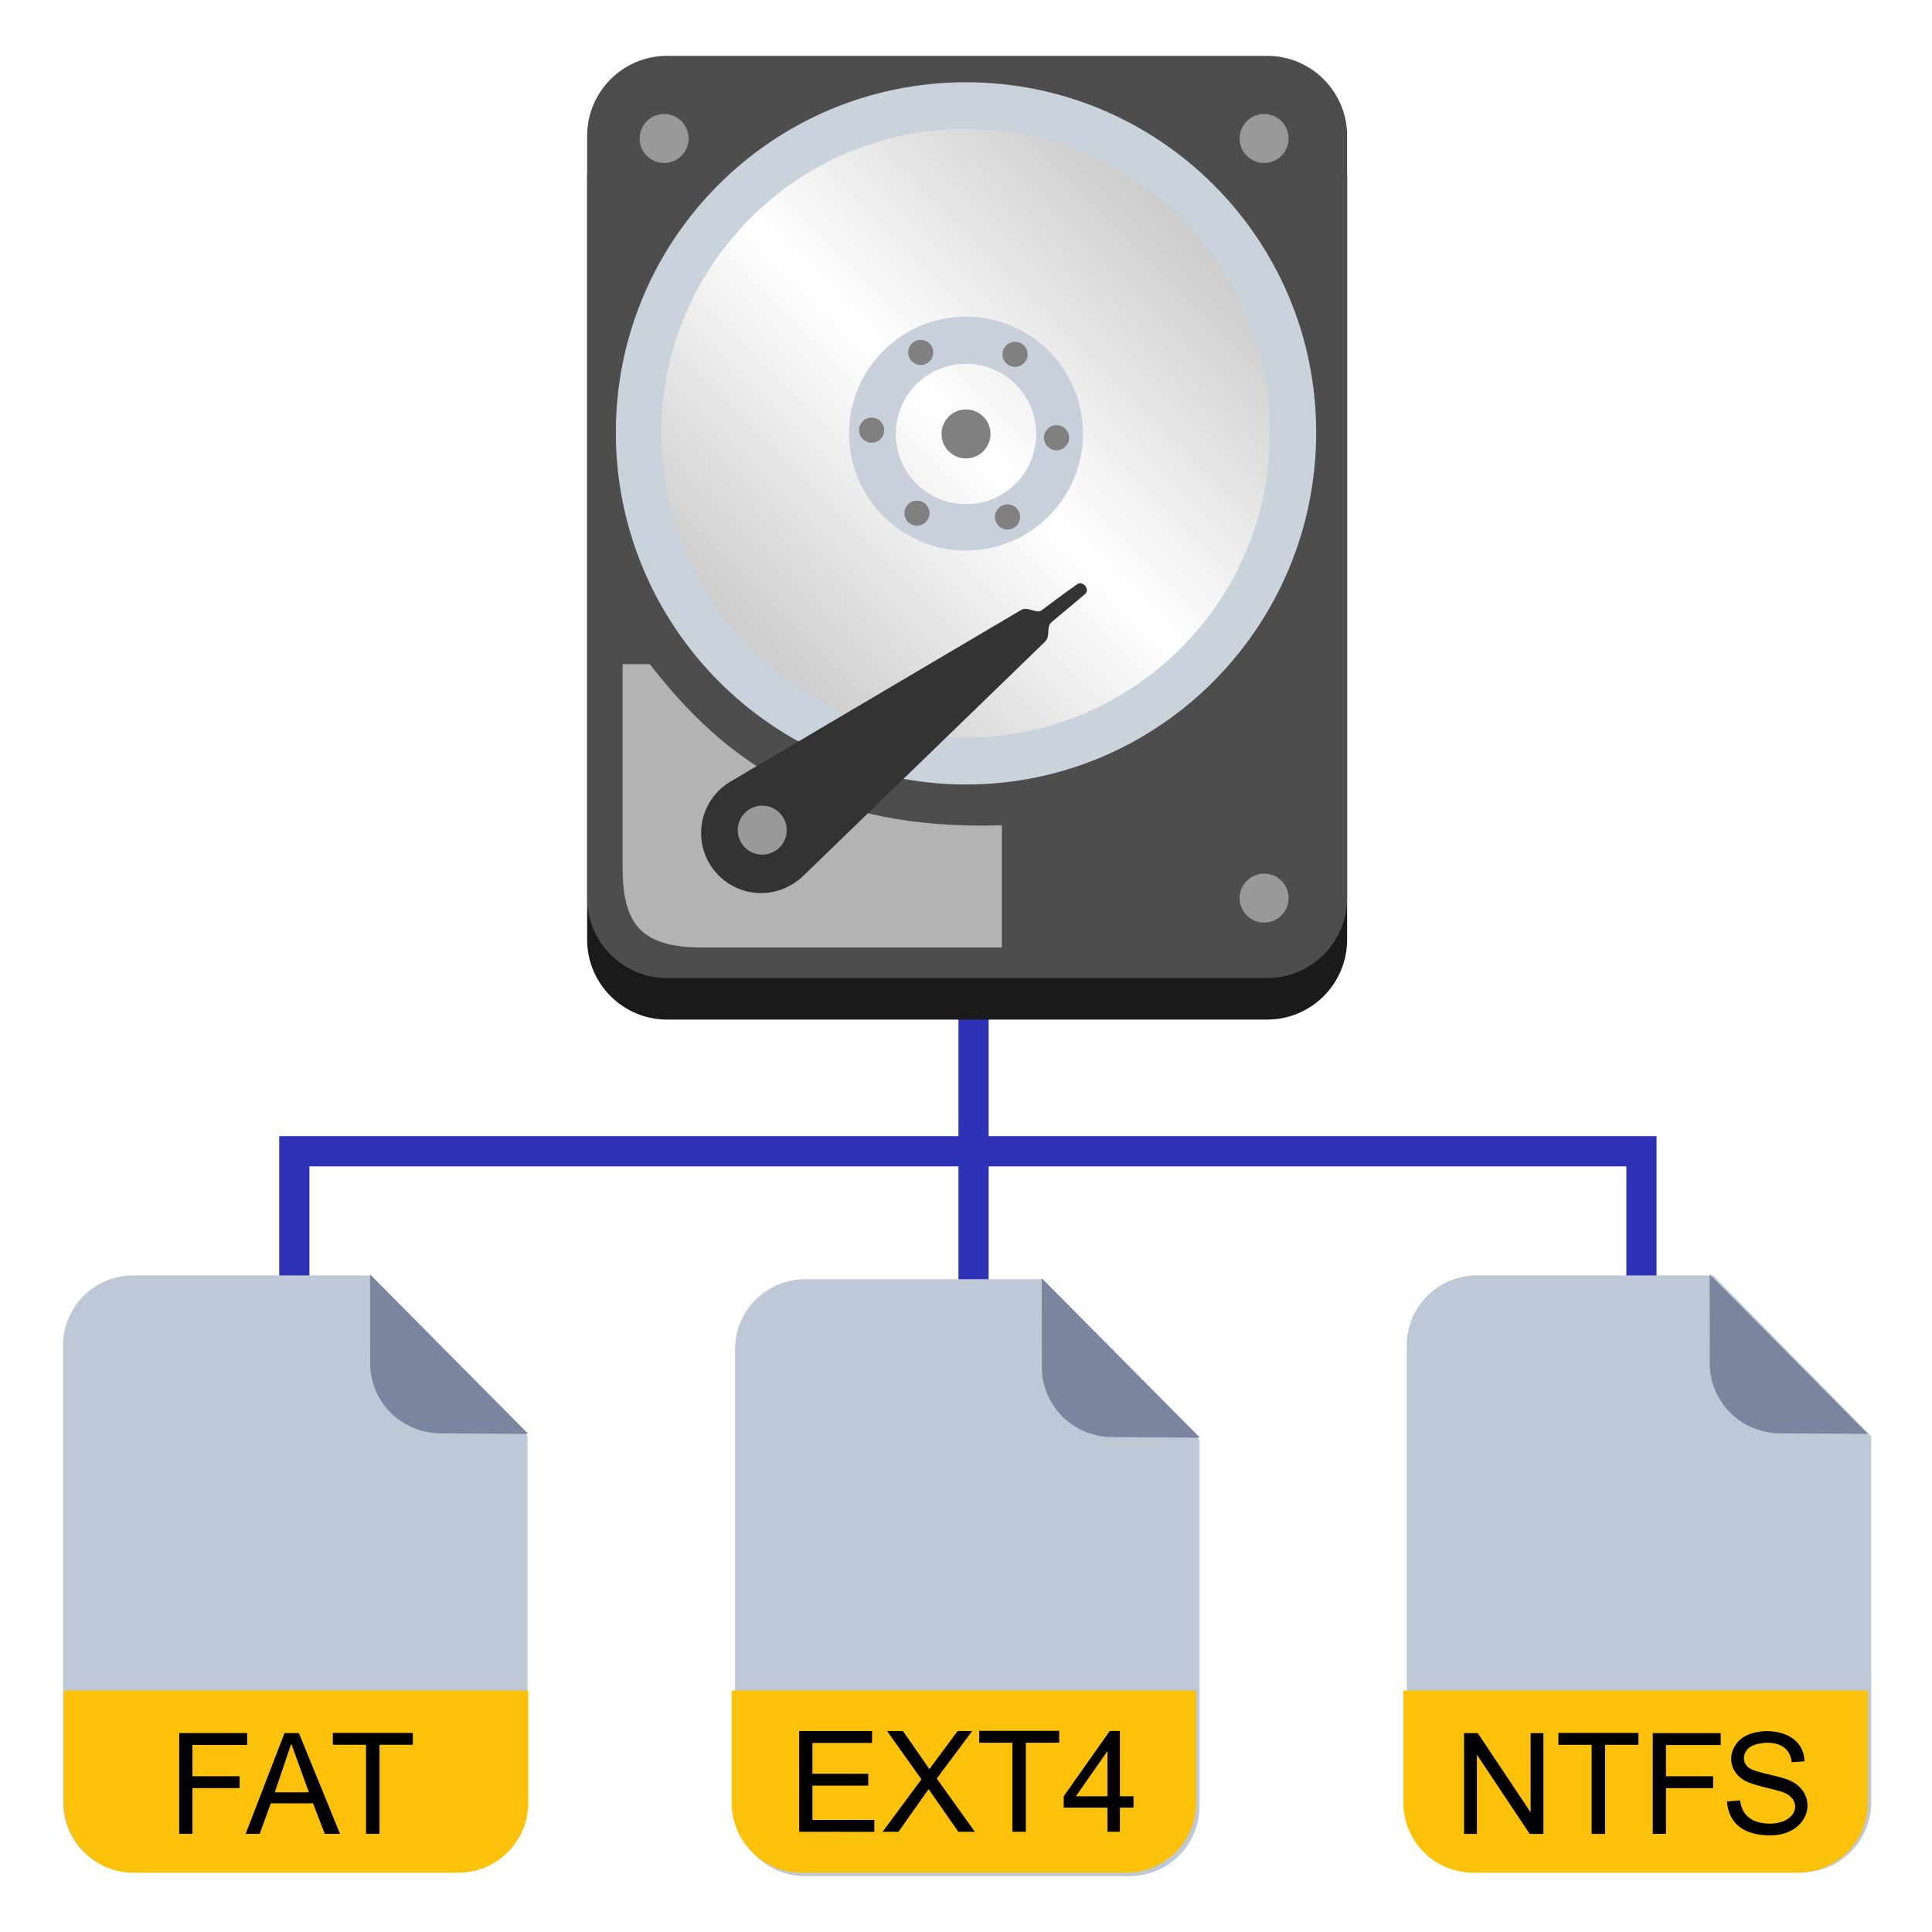
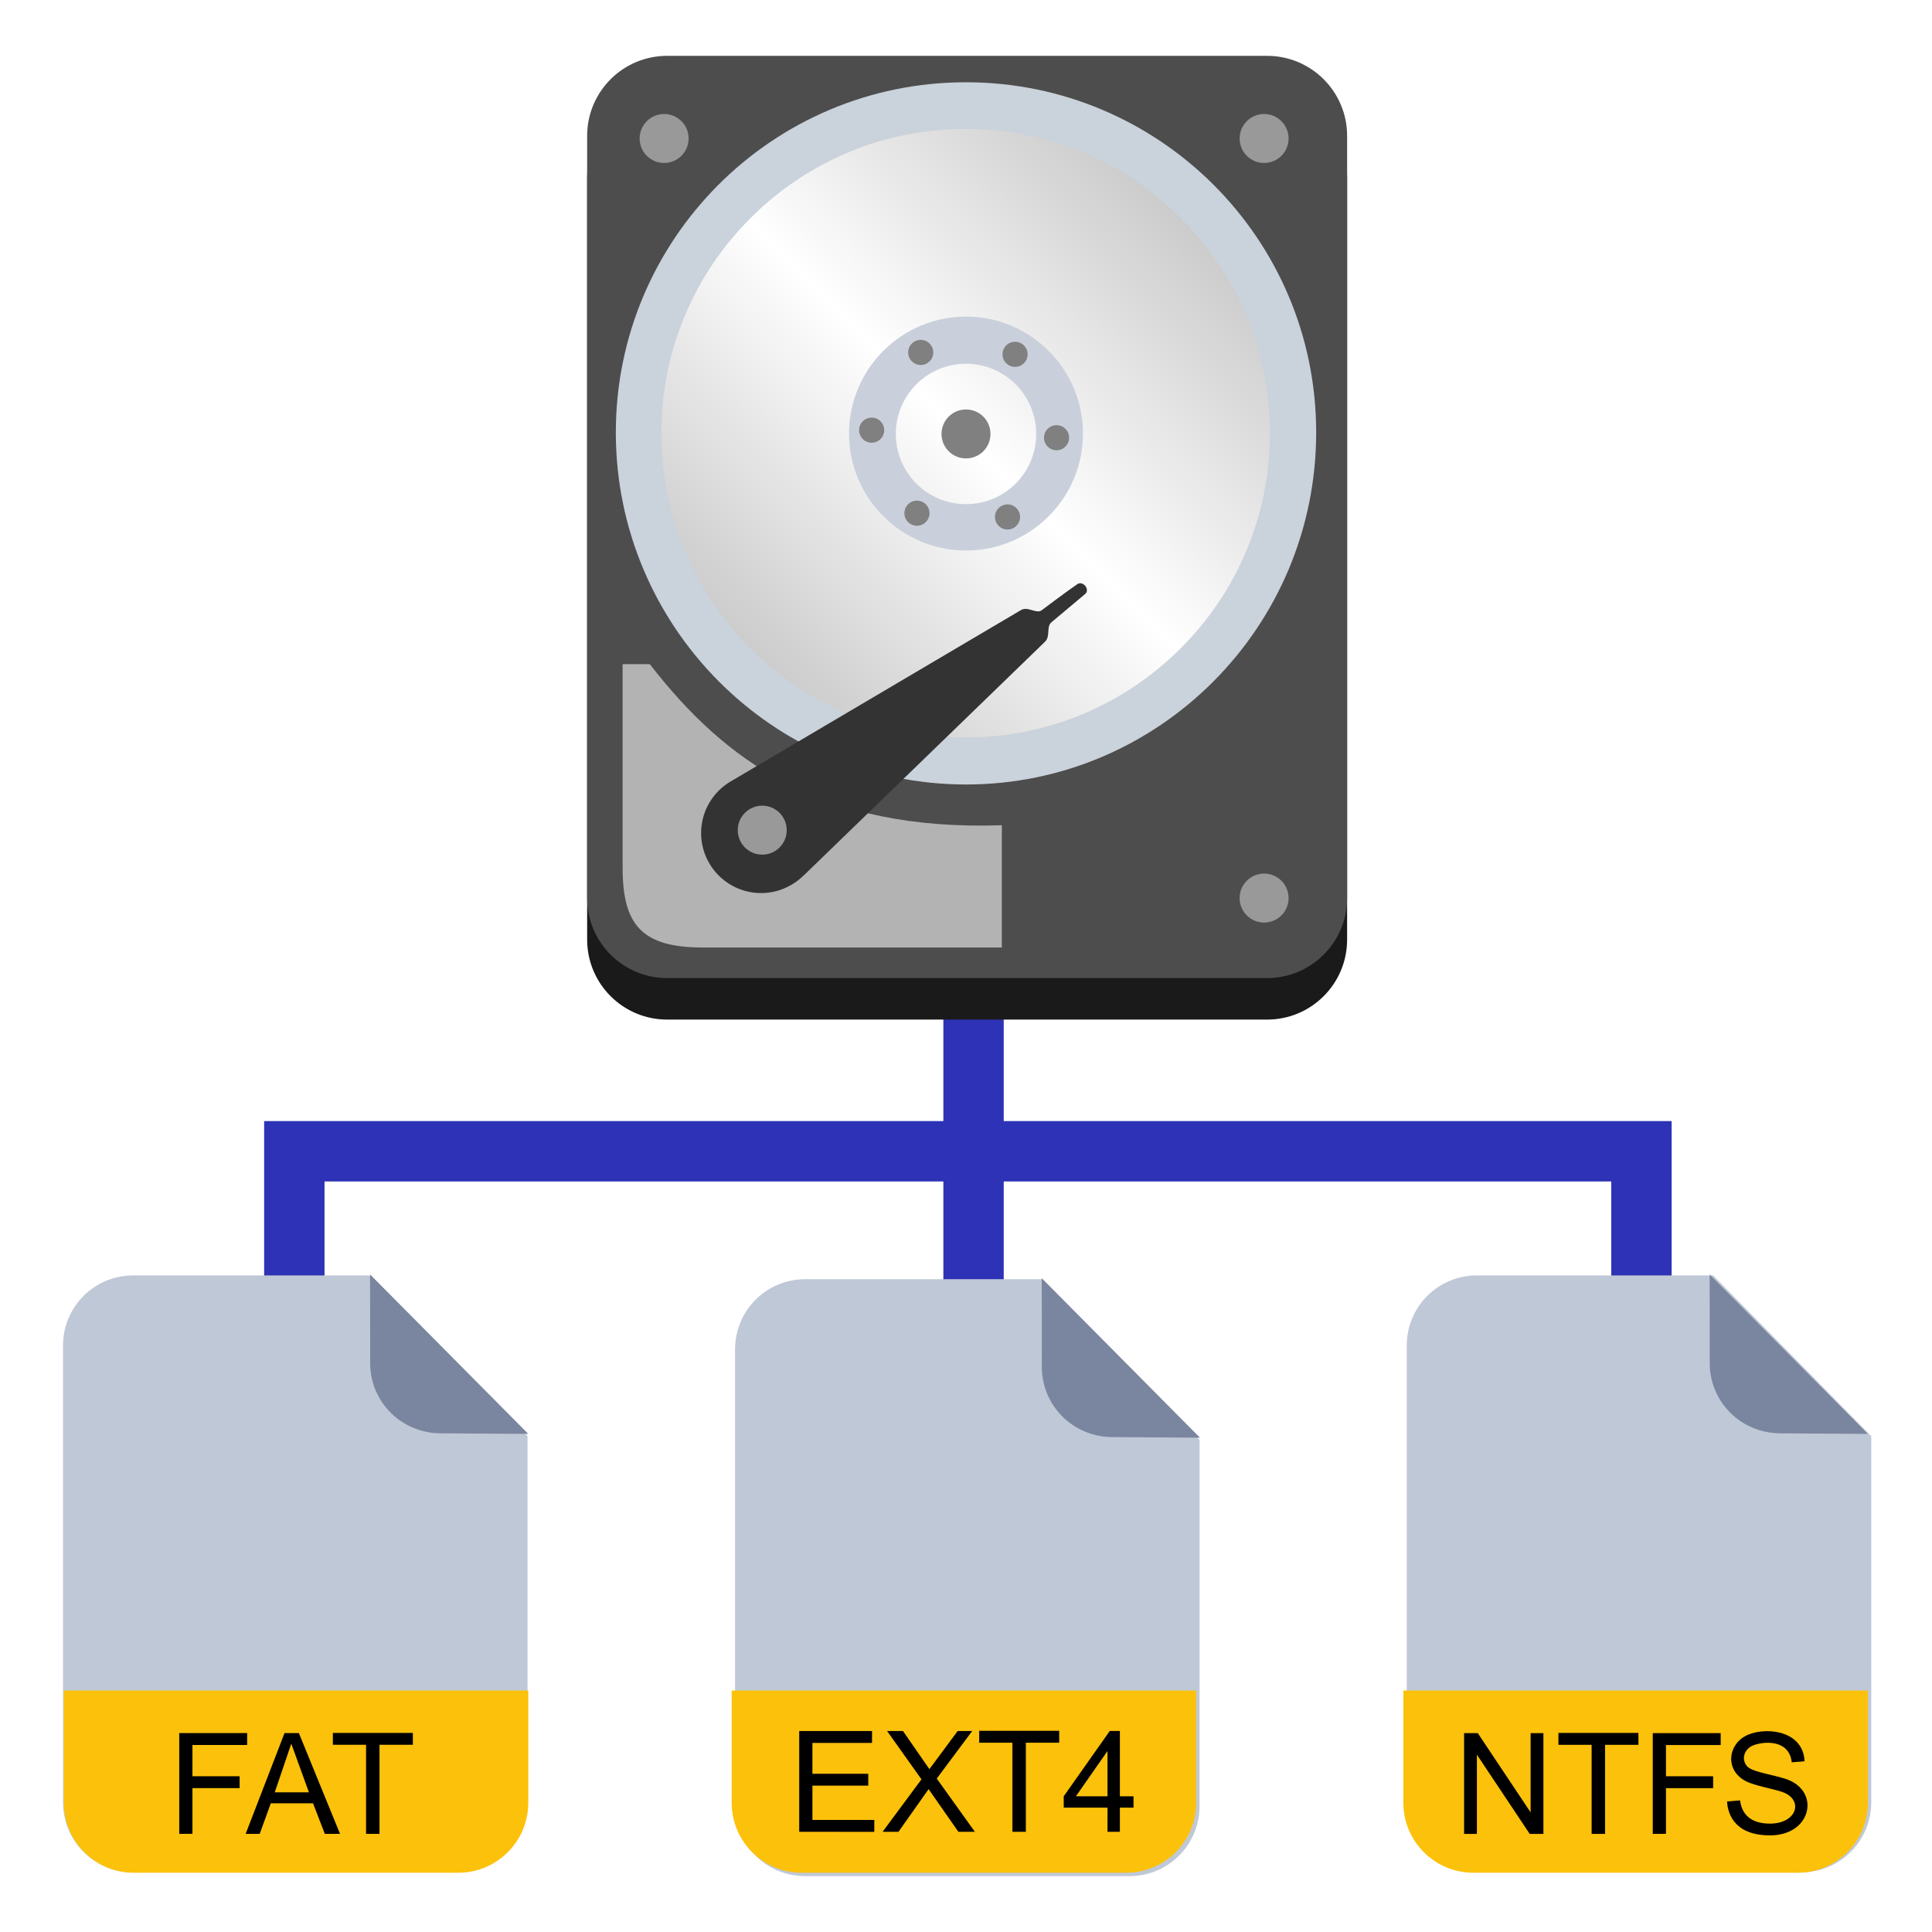
<svg xmlns="http://www.w3.org/2000/svg" width="512" height="512" version="1.1" viewBox="0 0 512 512">
  <defs>
    <linearGradient id="a" x1="313" x2="199" y1="58.4" y2="173" gradientUnits="userSpaceOnUse">
      <stop style="stop-color:#ccc" offset="0" />
      <stop style="stop-color:#fff" offset=".5" />
      <stop style="stop-color:#ccc" offset="1" />
    </linearGradient>
  </defs>
-   <path d="m258 354v-48.9h177v48.9m-177-99v50.1h-180v48.9" style="fill:none;stroke-width:8;stroke:#2d32b6" />
+   <path d="m258 354v-48.9h177v48.9m-177-99v50.1h-180v48.9" style="fill:none;stroke-width:16;stroke:#2d32b6" />
  <path d="m276 339 41.9 42.6v97c0 10.3-8.29 18.6-18.6 18.6h-85.9c-10.3 0-18.6-8.29-18.6-18.6v-121c0-10.3 8.29-18.6 18.6-18.6z" fill="#bfc8d6" />
  <path d="m317 448v29.7c0 10.3-8.29 18.6-18.6 18.6h-85.9c-10.3 0-18.6-8.29-18.6-18.6v-29.7z" fill="#fcc10a" />
  <path d="m318 381-23.3-0.159c-10.3-0.07-18.6-8.29-18.6-18.6l-0.024-23.5z" fill="#7a859f" />
  <path d="m357 249c0 11.7-9.48 21.2-21.2 21.2h-159c-11.7 0-21.2-9.48-21.2-21.2v-202c0-11.7 9.48-21.2 21.2-21.2h159c11.7 0 21.2 9.48 21.2 21.2z" fill="#1a1a1a" />
  <path d="m357 238c0 11.7-9.48 21.2-21.2 21.2h-159c-11.7 0-21.2-9.48-21.2-21.2v-202c0-11.7 9.48-21.2 21.2-21.2h159c11.7 0 21.2 9.48 21.2 21.2z" fill="#4d4d4d" />
  <path d="m165 176v53.9c0 15 4.88 21.2 21.2 21.2h79.3v-32.4c-47.9 1.57-73.4-17-93.3-42.7z" fill="#b3b3b3" />
  <path d="m256 202c-23.2 0-45-9.03-61.4-25.5-16.4-16.4-25.5-38.2-25.5-61.4s9.03-45 25.5-61.4c16.4-16.4 38.2-25.5 61.4-25.5s45 9.03 61.4 25.5c16.4 16.4 25.5 38.2 25.5 61.4s-9.03 45-25.5 61.4c-16.4 16.4-38.2 25.5-61.4 25.5z" fill="url(#a)" />
  <path d="m256 21.8c-51.4 0-92.8 41.7-92.8 92.8 0 51.4 41.7 93.3 92.8 93.3s92.8-41.7 92.8-93.3c0-51.4-41.7-92.8-92.8-92.8zm56.9 150c-7.39 7.39-16 13.2-25.6 17.3-9.93 4.2-20.5 6.34-31.4 6.34s-21.5-2.13-31.4-6.34c-9.63-4.07-18.2-9.88-25.6-17.3-7.44-7.39-13.2-16-17.3-25.6-4.2-9.93-6.34-20.5-6.34-31.4s2.14-21.5 6.34-31.4c4.06-9.58 9.88-18.2 17.3-25.6 7.39-7.44 16-13.2 25.6-17.3 9.93-4.2 20.5-6.34 31.4-6.34s21.5 2.13 31.4 6.34c9.63 4.06 18.2 9.88 25.6 17.3 7.44 7.44 13.2 16 17.3 25.6 4.2 9.93 6.34 20.5 6.34 31.4s-2.14 21.5-6.34 31.4c-4.06 9.58-9.88 18.2-17.3 25.6z" fill="#cad2db" />
  <path d="m256 83.9c-17.1 0-31 13.9-31 31s13.9 31 31 31 31-13.9 31-31-13.9-31-31-31zm0 49.7c-10.3 0-18.6-8.33-18.6-18.6 0-10.3 8.33-18.6 18.6-18.6 10.3 0 18.6 8.33 18.6 18.6 0 10.3-8.33 18.6-18.6 18.6z" fill="#cad0db" />
  <path d="m213 232 63.9-61.9c1.57-1.43 0.286-3.98 1.74-5.19 0 0 5.99-5.04 8.93-7.49 1.41-1.2-0.594-3.63-2.07-2.61-3.19 2.19-9.48 6.94-9.48 6.94-1.43 1.01-3.69-1.21-5.54-0.02l-76.4 45.1c-4.28 2.35-7.44 6.64-8.13 11.8-1.18 8.73 4.93 16.7 13.6 17.9 5.19 0.704 10.1-1.19 13.6-4.69z" fill="#333" />
  <circle cx="202" cy="220" r="6.49" fill="#999" />
  <circle cx="280" cy="116" r="3.33" fill="#808080" />
  <circle cx="231" cy="114" r="3.33" fill="#808080" />
  <circle cx="269" cy="93.9" r="3.33" fill="#808080" />
  <circle cx="243" cy="136" r="3.33" fill="#808080" />
  <circle cx="267" cy="137" r="3.33" fill="#808080" />
  <circle cx="244" cy="93.4" r="3.33" fill="#808080" />
  <circle cx="256" cy="115" r="6.49" fill="#808080" />
  <circle cx="176" cy="36.7" r="6.49" fill="#999" />
  <circle cx="335" cy="36.7" r="6.49" fill="#999" />
  <circle cx="335" cy="238" r="6.49" fill="#999" />
  <path d="m97.9 338 41.9 42.6v97c0 10.3-8.29 18.6-18.6 18.6h-85.9c-10.3 0-18.6-8.29-18.6-18.6v-121c0-10.3 8.29-18.6 18.6-18.6z" fill="#bfc8d6" />
  <path d="m140 448v29.7c0 10.3-8.29 18.6-18.6 18.6h-85.9c-10.3 0-18.6-8.29-18.6-18.6v-29.7z" fill="#fcc10a" />
  <path d="m140 380-23.3-0.159c-10.3-0.07-18.6-8.29-18.6-18.6l-0.024-23.5z" fill="#7a859f" />
  <path d="m454 338 41.9 42.6v97c0 10.3-8.29 18.6-18.6 18.6h-85.9c-10.3 0-18.6-8.29-18.6-18.6v-121c0-10.3 8.29-18.6 18.6-18.6z" fill="#bfc8d6" />
  <path d="m495 448v29.7c0 10.3-8.29 18.6-18.6 18.6h-85.9c-10.3 0-18.6-8.29-18.6-18.6v-29.7z" fill="#fcc10a" />
  <path d="m495 380-23.3-0.159c-10.3-0.07-18.6-8.29-18.6-18.6l-0.024-23.5z" fill="#7a859f" />
  <path d="m388 486v-26.7h3.63l14 21v-21h3.39v26.7h-3.63l-14-21v21zm33.8 0v-23.6h-8.8v-3.15h21.2v3.15h-8.84v23.6zm16.2 0v-26.7h18v3.15h-14.5v8.28h12.5v3.15h-12.5v12.1zm19.8-8.59 3.34-0.292c0.317 2.68 1.89 6.16 7.89 6.16 7.21 0 8.98-6.23 3.5-8.31-2.14-0.835-7.51-1.69-9.92-2.97-5.71-2.99-4.65-10.1 0.711-12.3 5.19-2.14 14.6-0.875 14.9 7.07l-3.39 0.255c-0.747-6.92-9.39-5.38-11.2-3.94-2.01 1.6-1.77 3.98-0.419 5.2 1.67 1.52 8.22 2.23 11.2 3.61 7.89 3.64 5.29 14.5-5.32 14.5-10.2 0-11.3-6.68-11.4-9.04zm-246 8.03v-26.7h19.3v3.15h-15.8v8.18h14.8v3.14h-14.8v9.1h16.4v3.15zm22.1 0 10.3-13.9-9.11-12.8h4.21l7 10.1 7.49-10.1h3.85l-9.39 12.6 10.1 14.1h-4.37l-7.89-11.3-7.98 11.3zm34.4 0v-23.6h-8.8v-3.15h21.2v3.15h-8.84v23.6zm25.2 0v-6.4h-11.6v-3.01l12.2-17.3h2.68v17.3h3.61v3.01h-3.61v6.4zm0-9.41v-12l-8.37 12zm-246 9.96v-26.7h18v3.15h-14.5v8.28h12.5v3.15h-12.5v12.1zm17.6 0 10.3-26.7h3.81l10.9 26.7h-4.03l-3.12-8.09h-11.2l-2.93 8.09zm7.71-11h9.06l-4.68-12.9zm24.2 11v-23.6h-8.8v-3.15h21.2v3.15h-8.84v23.6z" />
</svg>
